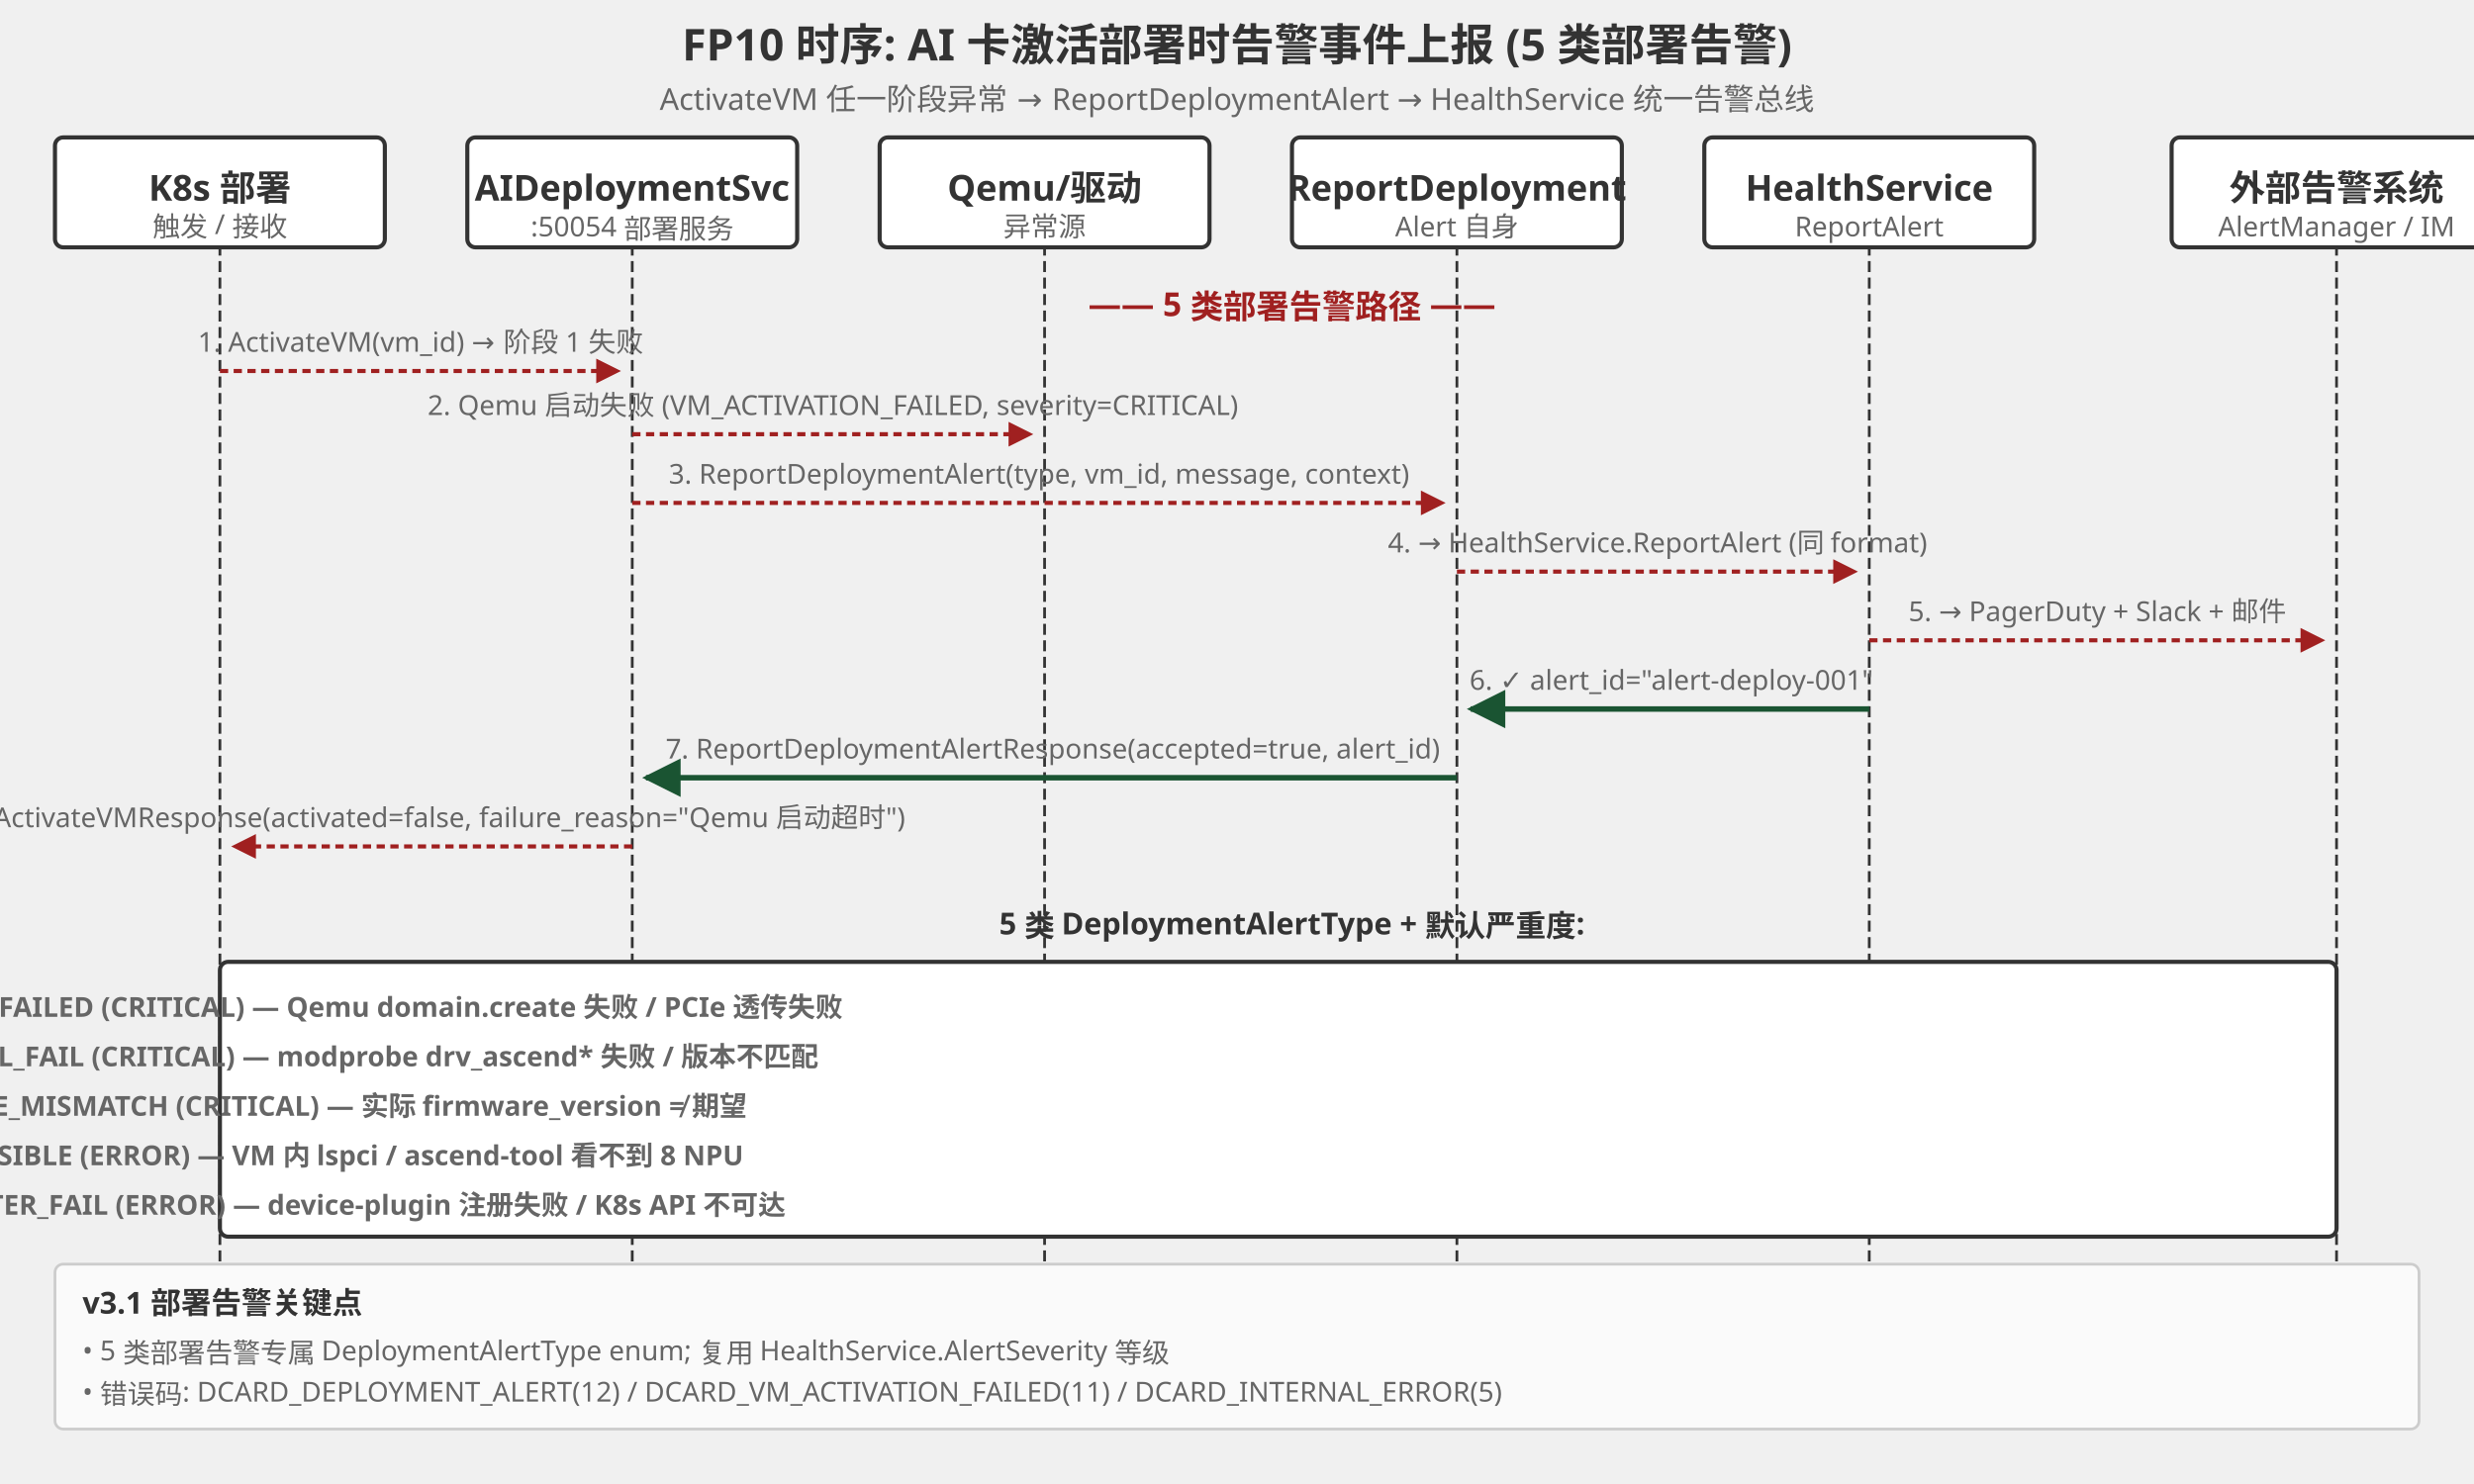
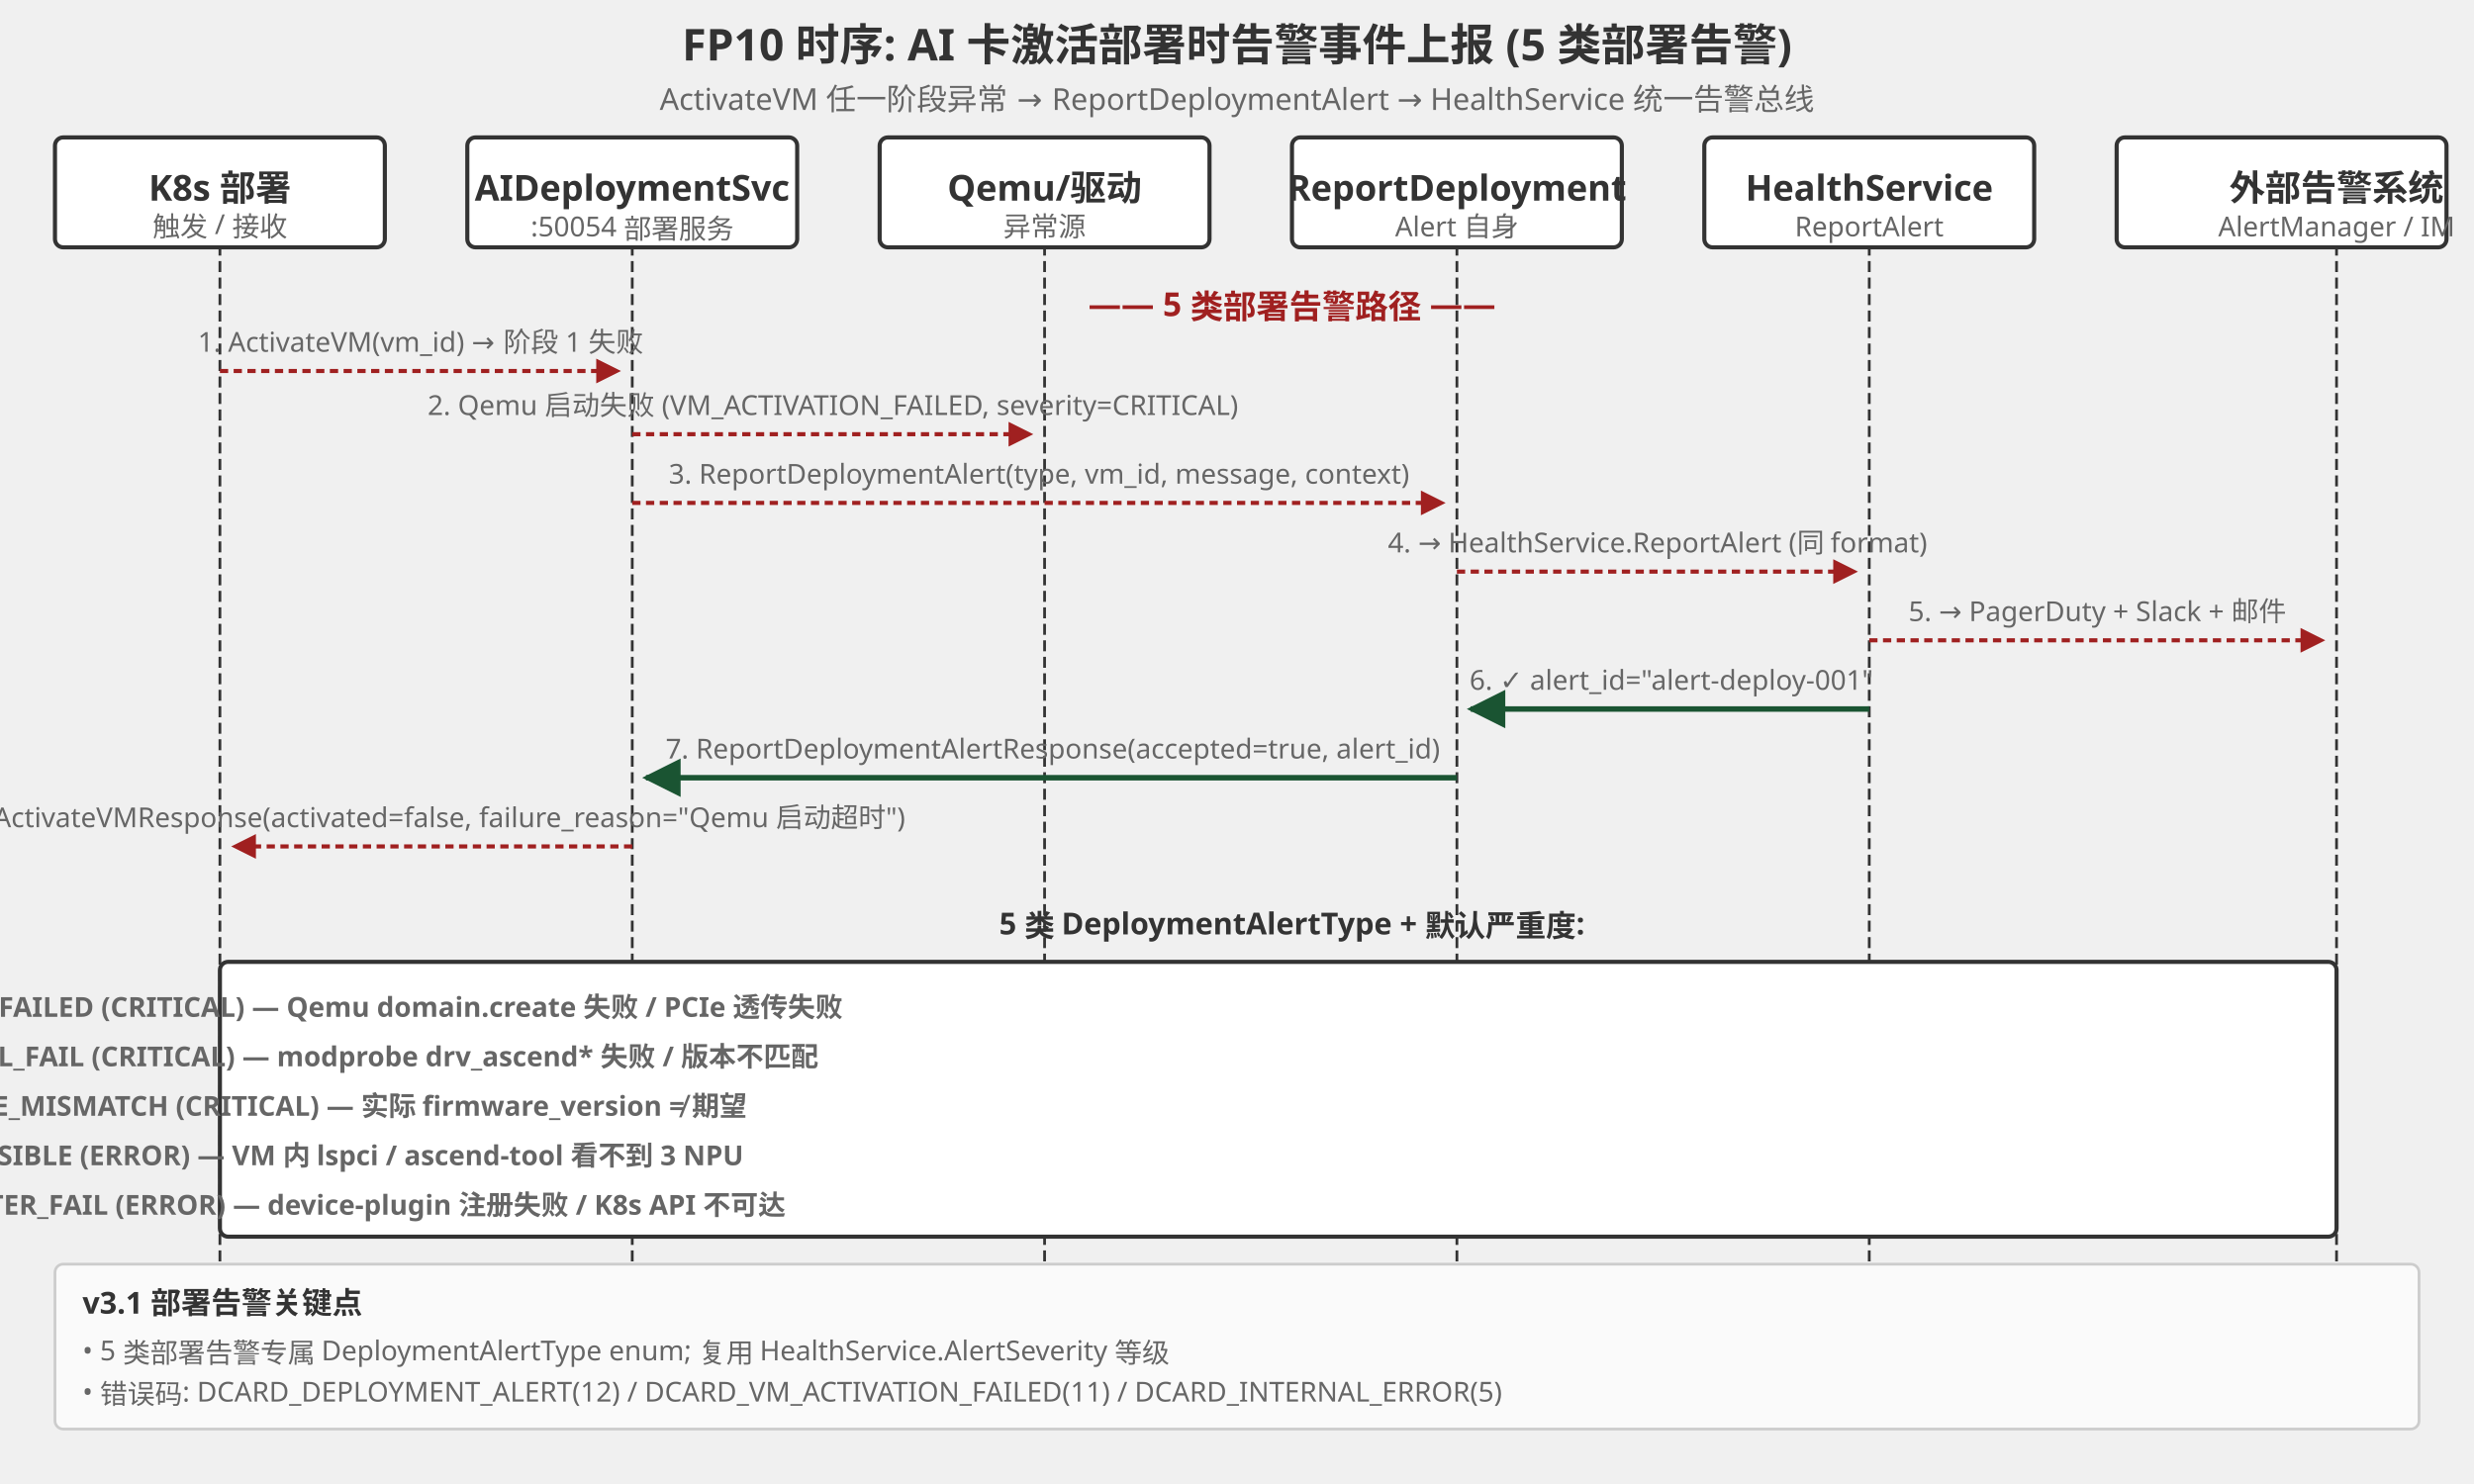
<svg xmlns="http://www.w3.org/2000/svg" viewBox="0 0 900 540" font-family="sans-serif">
  <style>
    .box { fill: #fff; stroke: #333; stroke-width: 1.5; }
    .label { fill: #333; font-size: 13px; font-weight: 600; text-anchor: middle; }
    .sub { fill: #666; font-size: 10px; text-anchor: middle; }
    .arrow { stroke: #333; stroke-width: 1.5; fill: none; marker-end: url(#arr); }
    .arrow-good { stroke: #1a5432; stroke-width: 2; fill: none; marker-end: url(#arr3); }
    .arrow-bad { stroke: #a02020; stroke-width: 1.5; fill: none; marker-end: url(#arr4); stroke-dasharray: 3,2; }
    .bar { fill: #fafafa; stroke: #ccc; }
  </style>
  <defs>
    <marker id="arr" viewBox="0 0 10 10" refX="9" refY="5" markerWidth="6" markerHeight="6" orient="auto">
      <path d="M0,0 L10,5 L0,10 z" fill="#333" />
    </marker>
    <marker id="arr3" viewBox="0 0 10 10" refX="9" refY="5" markerWidth="7" markerHeight="7" orient="auto">
      <path d="M0,0 L10,5 L0,10 z" fill="#1a5432" />
    </marker>
    <marker id="arr4" viewBox="0 0 10 10" refX="9" refY="5" markerWidth="6" markerHeight="6" orient="auto">
      <path d="M0,0 L10,5 L0,10 z" fill="#a02020" />
    </marker>
  </defs>
  <text x="450" y="22" text-anchor="middle" fill="#333" font-size="16" font-weight="600">FP10 时序: AI 卡激活部署时告警事件上报 (5 类部署告警)</text>
  <text x="450" y="40" text-anchor="middle" fill="#666" font-size="11">ActivateVM 任一阶段异常 → ReportDeploymentAlert → HealthService 统一告警总线</text>
  <line x1="80" y1="65" x2="80" y2="490" stroke="#333" stroke-width="1" stroke-dasharray="4,2" />
  <line x1="230" y1="65" x2="230" y2="490" stroke="#333" stroke-width="1" stroke-dasharray="4,2" />
  <line x1="380" y1="65" x2="380" y2="490" stroke="#333" stroke-width="1" stroke-dasharray="4,2" />
  <line x1="530" y1="65" x2="530" y2="490" stroke="#333" stroke-width="1" stroke-dasharray="4,2" />
  <line x1="680" y1="65" x2="680" y2="490" stroke="#333" stroke-width="1" stroke-dasharray="4,2" />
  <line x1="850" y1="65" x2="850" y2="490" stroke="#333" stroke-width="1" stroke-dasharray="4,2" />
  <rect class="box" x="20" y="50" width="120" height="40" rx="3" />
  <text class="label" x="80" y="73">K8s 部署</text>
  <text class="sub" x="80" y="86" font-size="9">触发 / 接收</text>
  <rect class="box" x="170" y="50" width="120" height="40" rx="3" />
  <text class="label" x="230" y="73">AIDeploymentSvc</text>
  <text class="sub" x="230" y="86" font-size="9">:50054 部署服务</text>
  <rect class="box" x="320" y="50" width="120" height="40" rx="3" />
  <text class="label" x="380" y="73">Qemu/驱动</text>
  <text class="sub" x="380" y="86" font-size="9">异常源</text>
  <rect class="box" x="470" y="50" width="120" height="40" rx="3" />
  <text class="label" x="530" y="73">ReportDeployment</text>
  <text class="sub" x="530" y="86" font-size="9">Alert 自身</text>
  <rect class="box" x="620" y="50" width="120" height="40" rx="3" />
  <text class="label" x="680" y="73">HealthService</text>
  <text class="sub" x="680" y="86" font-size="9">ReportAlert</text>
-   <rect class="box" x="790" y="50" width="120" height="40" rx="3" />
+   <rect class="box" x="770" y="50" width="120" height="40" rx="3" />
  <text class="label" x="850" y="73">外部告警系统</text>
  <text class="sub" x="850" y="86" font-size="9">AlertManager / IM</text>
  <text x="470" y="115" text-anchor="middle" fill="#a02020" font-size="12" font-weight="600">—— 5 类部署告警路径 ——</text>
  <line class="arrow-bad" x1="80" y1="135" x2="225" y2="135" />
  <text class="sub" x="153" y="128" fill="#a02020">1. ActivateVM(vm_id) → 阶段 1 失败</text>
  <line class="arrow-bad" x1="230" y1="158" x2="375" y2="158" />
  <text class="sub" x="303" y="151" fill="#a02020">2. Qemu 启动失败 (VM_ACTIVATION_FAILED, severity=CRITICAL)</text>
  <line class="arrow-bad" x1="230" y1="183" x2="525" y2="183" />
  <text class="sub" x="378" y="176" fill="#a02020">3. ReportDeploymentAlert(type, vm_id, message, context)</text>
  <line class="arrow-bad" x1="530" y1="208" x2="675" y2="208" />
  <text class="sub" x="603" y="201" fill="#a02020">4. → HealthService.ReportAlert (同 format)</text>
  <line class="arrow-bad" x1="680" y1="233" x2="845" y2="233" />
  <text class="sub" x="763" y="226" fill="#a02020">5. → PagerDuty + Slack + 邮件</text>
  <line class="arrow-good" x1="680" y1="258" x2="535" y2="258" />
  <text class="sub" x="608" y="251">6. ✓ alert_id="alert-deploy-001"</text>
  <line class="arrow-good" x1="530" y1="283" x2="235" y2="283" />
  <text class="sub" x="383" y="276">7. ReportDeploymentAlertResponse(accepted=true, alert_id)</text>
  <line class="arrow-bad" x1="230" y1="308" x2="85" y2="308" />
  <text class="sub" x="158" y="301" fill="#a02020">8. ActivateVMResponse(activated=false, failure_reason="Qemu 启动超时")</text>
  <text x="470" y="340" text-anchor="middle" fill="#333" font-size="11" font-weight="600">5 类 DeploymentAlertType + 默认严重度:</text>
  <rect class="box" x="80" y="350" width="770" height="100" rx="3" fill="#fff5f5" />
  <text x="105" y="370" class="sub" fill="#a02020" font-weight="600">① VM_ACTIVATION_FAILED (CRITICAL) — Qemu domain.create 失败 / PCIe 透传失败</text>
  <text x="105" y="388" class="sub" fill="#a02020" font-weight="600">② DRIVER_INSTALL_FAIL (CRITICAL) — modprobe drv_ascend* 失败 / 版本不匹配</text>
  <text x="105" y="406" class="sub" fill="#a02020" font-weight="600">③ FIRMWARE_MISMATCH (CRITICAL) — 实际 firmware_version ≠ 期望</text>
-   <text x="105" y="424" class="sub" fill="#a02020" font-weight="600">④ NPU_INVISIBLE (ERROR) — VM 内 lspci / ascend-tool 看不到 8 NPU</text>
+   <text x="105" y="424" class="sub" fill="#a02020" font-weight="600">④ NPU_INVISIBLE (ERROR) — VM 内 lspci / ascend-tool 看不到 3 NPU</text>
  <text x="105" y="442" class="sub" fill="#a02020" font-weight="600">⑤ CARD_REGISTER_FAIL (ERROR) — device-plugin 注册失败 / K8s API 不可达</text>
  <rect class="bar" x="20" y="460" width="860" height="60" rx="3" />
  <text x="30" y="478" fill="#333" font-size="11" font-weight="600">v3.1 部署告警关键点</text>
  <text x="30" y="495" fill="#666" font-size="10">• 5 类部署告警专属 DeploymentAlertType enum; 复用 HealthService.AlertSeverity 等级</text>
  <text x="30" y="510" fill="#666" font-size="10">• 错误码: DCARD_DEPLOYMENT_ALERT(12) / DCARD_VM_ACTIVATION_FAILED(11) / DCARD_INTERNAL_ERROR(5)</text>
</svg>
